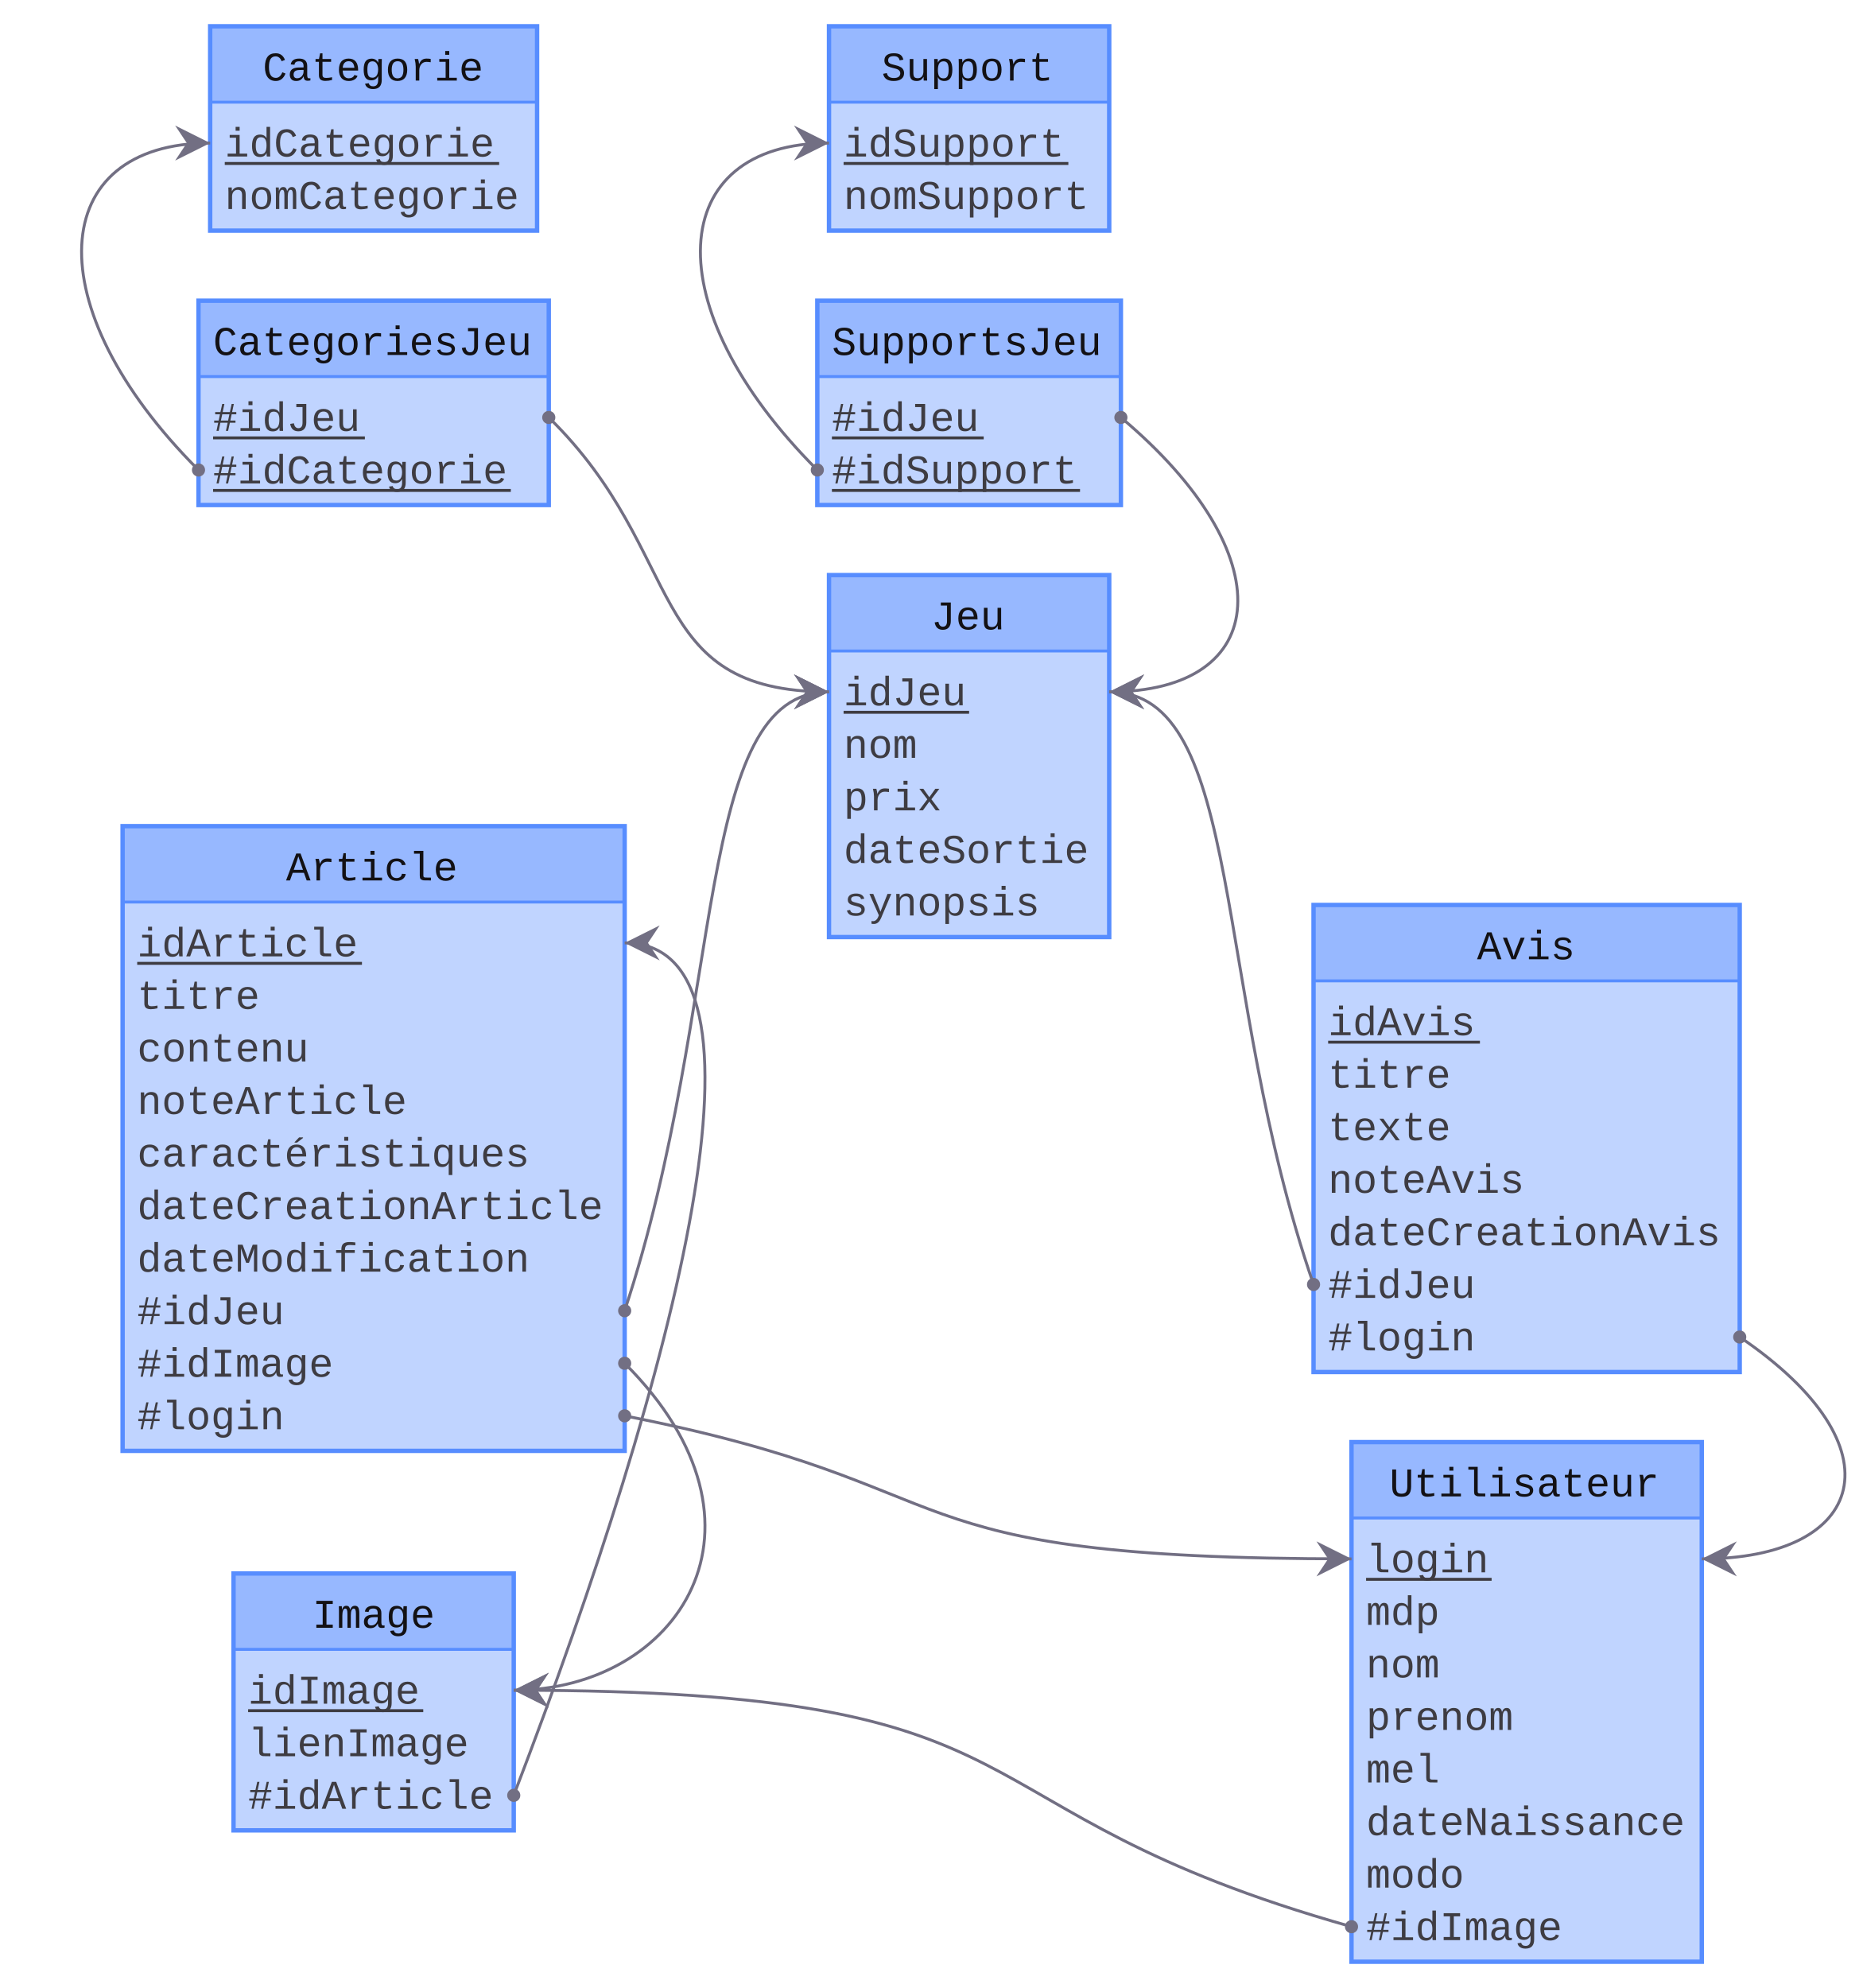
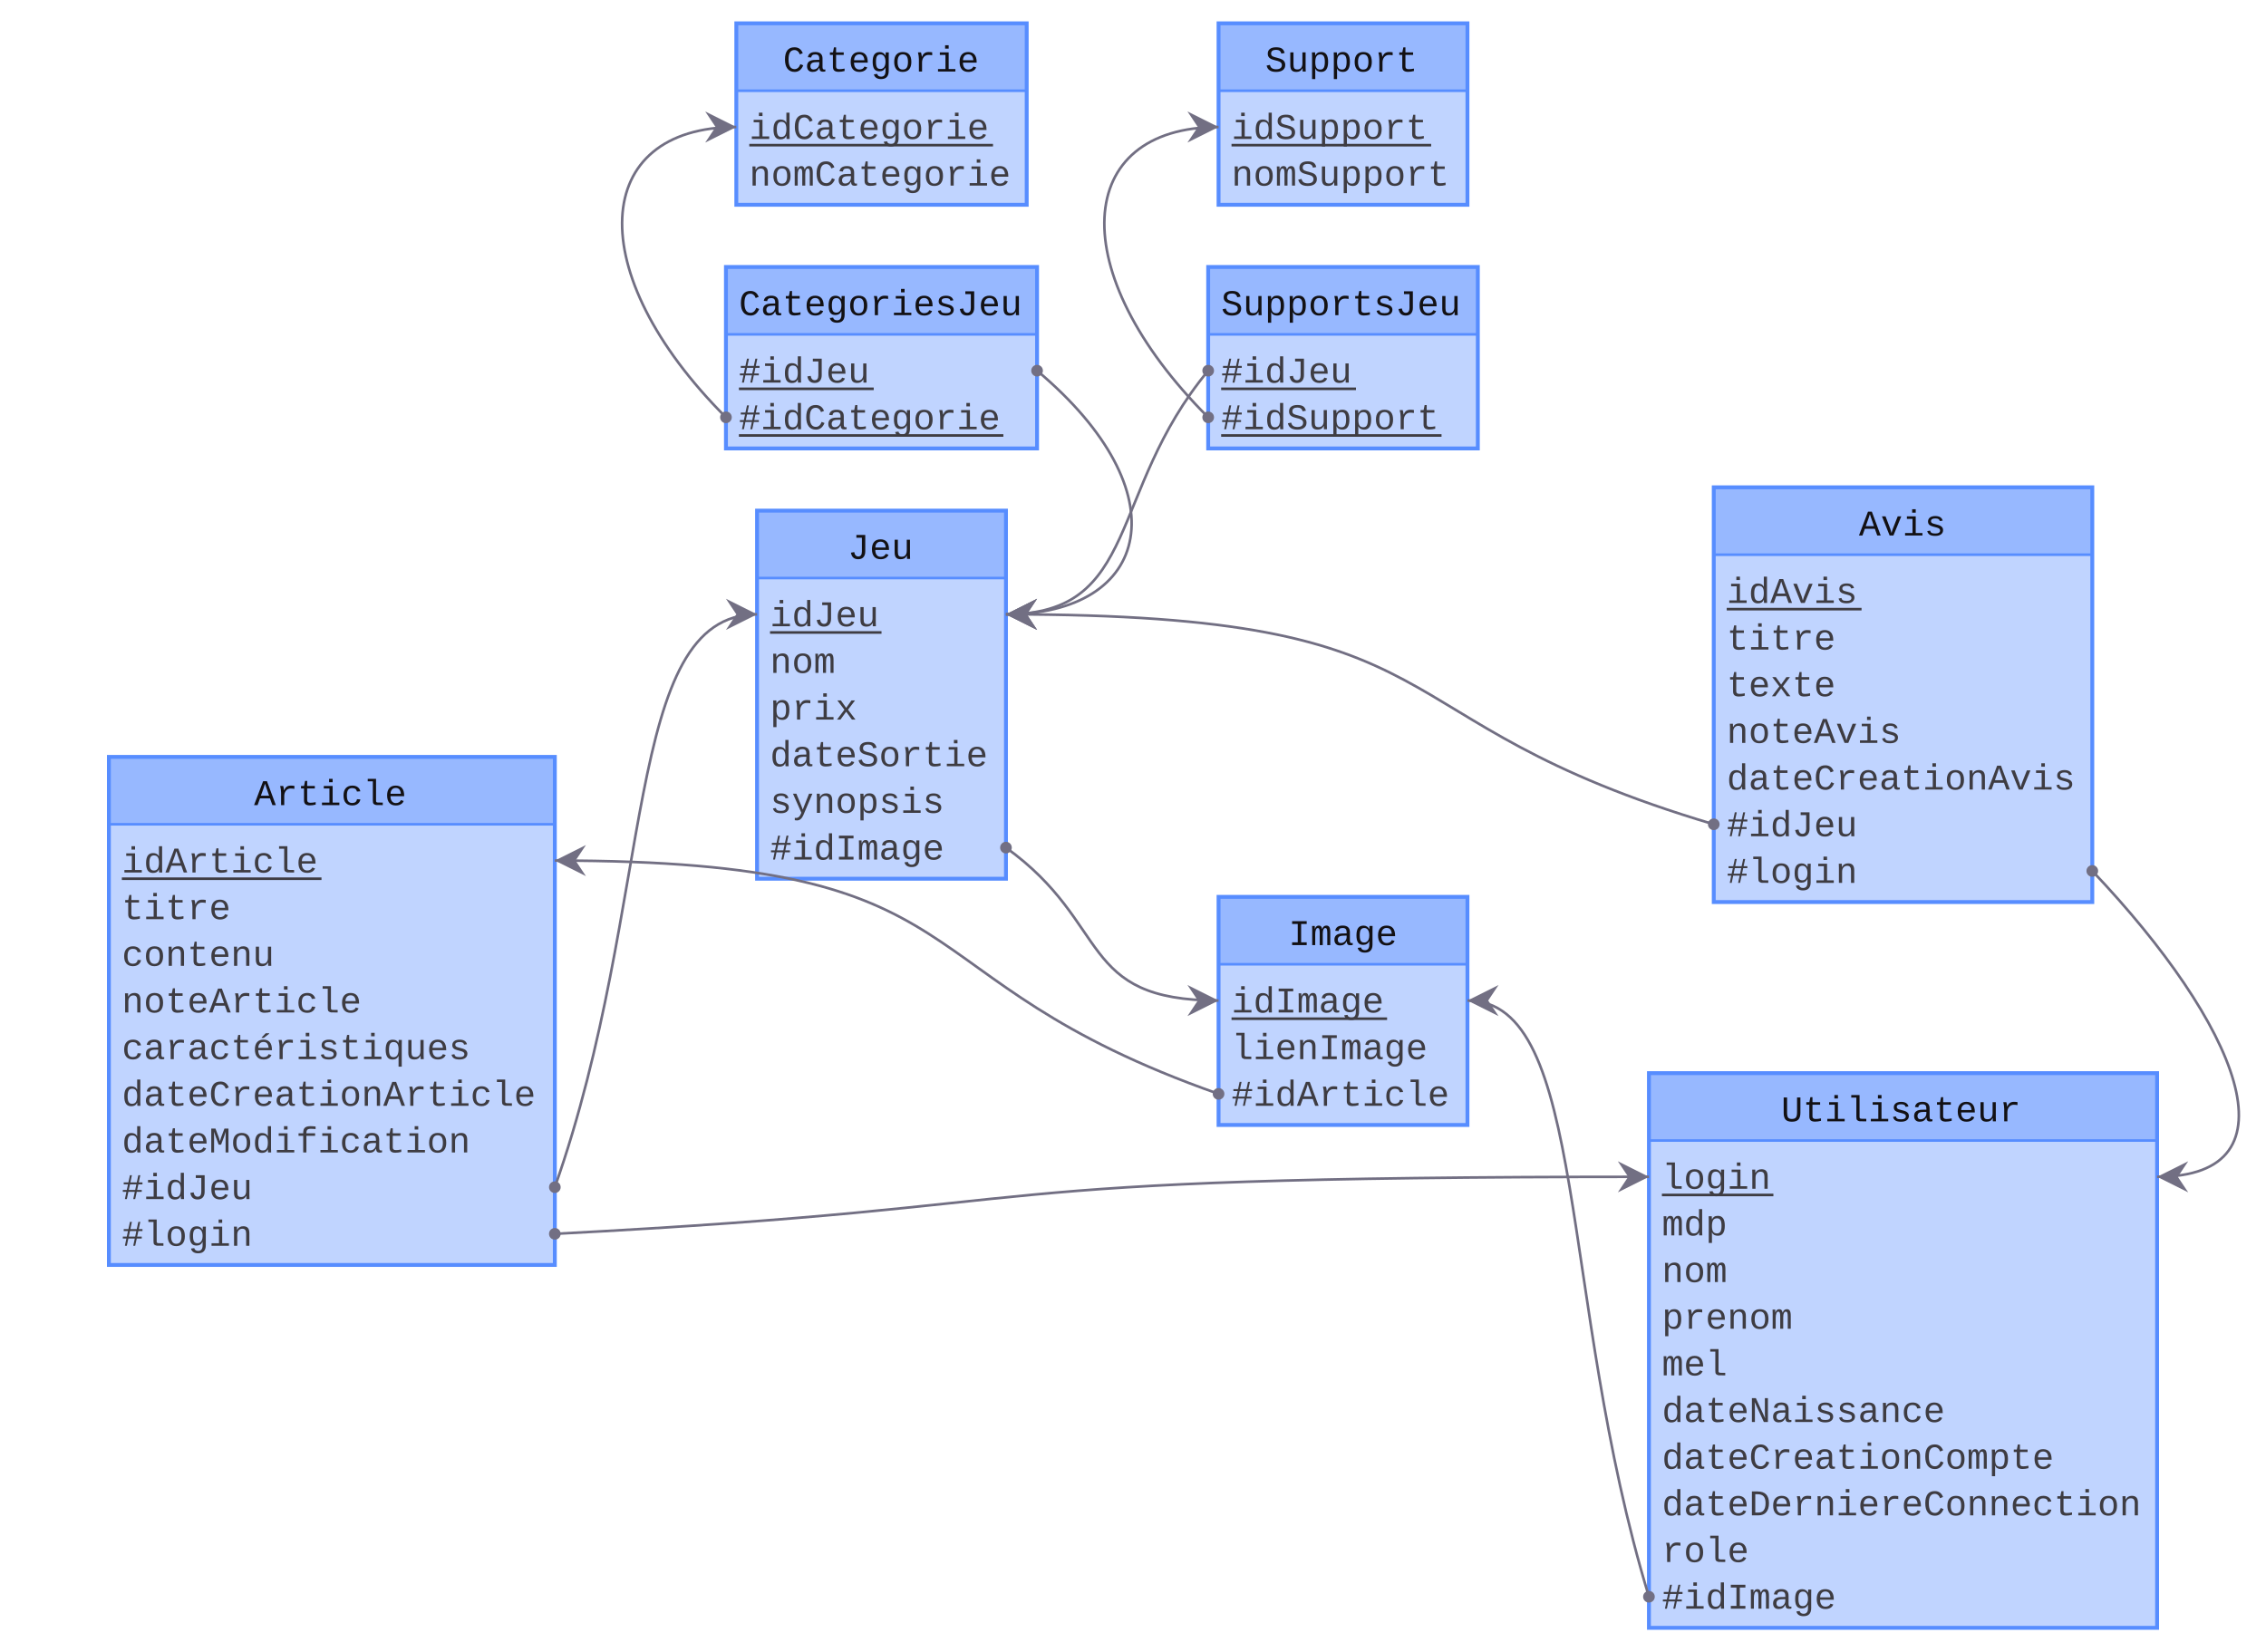
- <svg xmlns="http://www.w3.org/2000/svg" width="638" height="681" viewBox="0 0 638 681">
-   <rect x="0" y="0" width="638" height="681" fill="none" stroke="none" stroke-width="0" />
+ <svg xmlns="http://www.w3.org/2000/svg" width="874" height="637" viewBox="0 0 874 637">
+   <rect x="0" y="0" width="874" height="637" fill="none" stroke="none" stroke-width="0" />
  <g>
    <g>
-       <rect x="72" y="9" width="112" height="26" fill="#97b8ff" stroke="none" stroke-width="0" opacity="1" />
-       <rect x="72" y="35" width="112" height="44" fill="#c0d4ff" stroke="none" stroke-width="0" opacity="1" />
-       <rect x="72" y="9" width="112" height="70" fill="none" stroke="#578dff" stroke-width="1.5" opacity="1" />
-       <line x1="72" y1="35" x2="184" y2="35" stroke="#578dff" stroke-width="1" />
+       <rect x="284" y="9" width="112" height="26" fill="#97b8ff" stroke="none" stroke-width="0" opacity="1" />
+       <rect x="284" y="35" width="112" height="44" fill="#c0d4ff" stroke="none" stroke-width="0" opacity="1" />
+       <rect x="284" y="9" width="112" height="70" fill="none" stroke="#578dff" stroke-width="1.5" opacity="1" />
+       <line x1="284" y1="35" x2="396" y2="35" stroke="#578dff" stroke-width="1" />
    </g>
-     <text x="90" y="27.6" fill="#131114" font-family="Courier New" font-size="14">Categorie</text>
-     <text x="77" y="53.6" fill="#3e3c42" font-family="Courier New" font-size="14">idCategorie</text>
-     <line x1="77" y1="56" x2="171" y2="56" stroke="#3e3c42" stroke-width="1" />
-     <text x="77" y="71.6" fill="#3e3c42" font-family="Courier New" font-size="14">nomCategorie</text>
+     <text x="302" y="27.6" fill="#131114" font-family="Courier New" font-size="14">Categorie</text>
+     <text x="289" y="53.6" fill="#3e3c42" font-family="Courier New" font-size="14">idCategorie</text>
+     <line x1="289" y1="56" x2="383" y2="56" stroke="#3e3c42" stroke-width="1" />
+     <text x="289" y="71.6" fill="#3e3c42" font-family="Courier New" font-size="14">nomCategorie</text>
  </g>
  <g>
    <g>
-       <rect x="284" y="9" width="96" height="26" fill="#97b8ff" stroke="none" stroke-width="0" opacity="1" />
-       <rect x="284" y="35" width="96" height="44" fill="#c0d4ff" stroke="none" stroke-width="0" opacity="1" />
-       <rect x="284" y="9" width="96" height="70" fill="none" stroke="#578dff" stroke-width="1.5" opacity="1" />
-       <line x1="284" y1="35" x2="380" y2="35" stroke="#578dff" stroke-width="1" />
+       <rect x="470" y="9" width="96" height="26" fill="#97b8ff" stroke="none" stroke-width="0" opacity="1" />
+       <rect x="470" y="35" width="96" height="44" fill="#c0d4ff" stroke="none" stroke-width="0" opacity="1" />
+       <rect x="470" y="9" width="96" height="70" fill="none" stroke="#578dff" stroke-width="1.5" opacity="1" />
+       <line x1="470" y1="35" x2="566" y2="35" stroke="#578dff" stroke-width="1" />
    </g>
-     <text x="302" y="27.6" fill="#131114" font-family="Courier New" font-size="14">Support</text>
-     <text x="289" y="53.6" fill="#3e3c42" font-family="Courier New" font-size="14">idSupport</text>
-     <line x1="289" y1="56" x2="366" y2="56" stroke="#3e3c42" stroke-width="1" />
-     <text x="289" y="71.6" fill="#3e3c42" font-family="Courier New" font-size="14">nomSupport</text>
+     <text x="488" y="27.6" fill="#131114" font-family="Courier New" font-size="14">Support</text>
+     <text x="475" y="53.6" fill="#3e3c42" font-family="Courier New" font-size="14">idSupport</text>
+     <line x1="475" y1="56" x2="552" y2="56" stroke="#3e3c42" stroke-width="1" />
+     <text x="475" y="71.6" fill="#3e3c42" font-family="Courier New" font-size="14">nomSupport</text>
  </g>
  <g>
    <g>
-       <rect x="68" y="103" width="120" height="26" fill="#97b8ff" stroke="none" stroke-width="0" opacity="1" />
-       <rect x="68" y="129" width="120" height="44" fill="#c0d4ff" stroke="none" stroke-width="0" opacity="1" />
-       <rect x="68" y="103" width="120" height="70" fill="none" stroke="#578dff" stroke-width="1.5" opacity="1" />
-       <line x1="68" y1="129" x2="188" y2="129" stroke="#578dff" stroke-width="1" />
+       <rect x="280" y="103" width="120" height="26" fill="#97b8ff" stroke="none" stroke-width="0" opacity="1" />
+       <rect x="280" y="129" width="120" height="44" fill="#c0d4ff" stroke="none" stroke-width="0" opacity="1" />
+       <rect x="280" y="103" width="120" height="70" fill="none" stroke="#578dff" stroke-width="1.5" opacity="1" />
+       <line x1="280" y1="129" x2="400" y2="129" stroke="#578dff" stroke-width="1" />
    </g>
-     <text x="73" y="121.6" fill="#131114" font-family="Courier New" font-size="14">CategoriesJeu</text>
-     <text x="73" y="147.6" fill="#3e3c42" font-family="Courier New" font-size="14">#idJeu</text>
-     <line x1="73" y1="150" x2="125" y2="150" stroke="#3e3c42" stroke-width="1" />
-     <text x="73" y="165.6" fill="#3e3c42" font-family="Courier New" font-size="14">#idCategorie</text>
-     <line x1="73" y1="168" x2="175" y2="168" stroke="#3e3c42" stroke-width="1" />
+     <text x="285" y="121.6" fill="#131114" font-family="Courier New" font-size="14">CategoriesJeu</text>
+     <text x="285" y="147.6" fill="#3e3c42" font-family="Courier New" font-size="14">#idJeu</text>
+     <line x1="285" y1="150" x2="337" y2="150" stroke="#3e3c42" stroke-width="1" />
+     <text x="285" y="165.6" fill="#3e3c42" font-family="Courier New" font-size="14">#idCategorie</text>
+     <line x1="285" y1="168" x2="387" y2="168" stroke="#3e3c42" stroke-width="1" />
  </g>
  <g>
    <g>
-       <rect x="280" y="103" width="104" height="26" fill="#97b8ff" stroke="none" stroke-width="0" opacity="1" />
-       <rect x="280" y="129" width="104" height="44" fill="#c0d4ff" stroke="none" stroke-width="0" opacity="1" />
-       <rect x="280" y="103" width="104" height="70" fill="none" stroke="#578dff" stroke-width="1.5" opacity="1" />
-       <line x1="280" y1="129" x2="384" y2="129" stroke="#578dff" stroke-width="1" />
+       <rect x="466" y="103" width="104" height="26" fill="#97b8ff" stroke="none" stroke-width="0" opacity="1" />
+       <rect x="466" y="129" width="104" height="44" fill="#c0d4ff" stroke="none" stroke-width="0" opacity="1" />
+       <rect x="466" y="103" width="104" height="70" fill="none" stroke="#578dff" stroke-width="1.5" opacity="1" />
+       <line x1="466" y1="129" x2="570" y2="129" stroke="#578dff" stroke-width="1" />
    </g>
-     <text x="285" y="121.6" fill="#131114" font-family="Courier New" font-size="14">SupportsJeu</text>
-     <text x="285" y="147.6" fill="#3e3c42" font-family="Courier New" font-size="14">#idJeu</text>
-     <line x1="285" y1="150" x2="337" y2="150" stroke="#3e3c42" stroke-width="1" />
-     <text x="285" y="165.6" fill="#3e3c42" font-family="Courier New" font-size="14">#idSupport</text>
-     <line x1="285" y1="168" x2="370" y2="168" stroke="#3e3c42" stroke-width="1" />
+     <text x="471" y="121.6" fill="#131114" font-family="Courier New" font-size="14">SupportsJeu</text>
+     <text x="471" y="147.6" fill="#3e3c42" font-family="Courier New" font-size="14">#idJeu</text>
+     <line x1="471" y1="150" x2="523" y2="150" stroke="#3e3c42" stroke-width="1" />
+     <text x="471" y="165.6" fill="#3e3c42" font-family="Courier New" font-size="14">#idSupport</text>
+     <line x1="471" y1="168" x2="556" y2="168" stroke="#3e3c42" stroke-width="1" />
  </g>
  <g>
    <g>
-       <rect x="284" y="197" width="96" height="26" fill="#97b8ff" stroke="none" stroke-width="0" opacity="1" />
-       <rect x="284" y="223" width="96" height="98" fill="#c0d4ff" stroke="none" stroke-width="0" opacity="1" />
-       <rect x="284" y="197" width="96" height="124" fill="none" stroke="#578dff" stroke-width="1.5" opacity="1" />
-       <line x1="284" y1="223" x2="380" y2="223" stroke="#578dff" stroke-width="1" />
+       <rect x="292" y="197" width="96" height="26" fill="#97b8ff" stroke="none" stroke-width="0" opacity="1" />
+       <rect x="292" y="223" width="96" height="116" fill="#c0d4ff" stroke="none" stroke-width="0" opacity="1" />
+       <rect x="292" y="197" width="96" height="142" fill="none" stroke="#578dff" stroke-width="1.5" opacity="1" />
+       <line x1="292" y1="223" x2="388" y2="223" stroke="#578dff" stroke-width="1" />
    </g>
-     <text x="319" y="215.6" fill="#131114" font-family="Courier New" font-size="14">Jeu</text>
-     <text x="289" y="241.6" fill="#3e3c42" font-family="Courier New" font-size="14">idJeu</text>
-     <line x1="289" y1="244" x2="332" y2="244" stroke="#3e3c42" stroke-width="1" />
-     <text x="289" y="259.6" fill="#3e3c42" font-family="Courier New" font-size="14">nom</text>
-     <text x="289" y="277.6" fill="#3e3c42" font-family="Courier New" font-size="14">prix</text>
-     <text x="289" y="295.6" fill="#3e3c42" font-family="Courier New" font-size="14">dateSortie</text>
-     <text x="289" y="313.6" fill="#3e3c42" font-family="Courier New" font-size="14">synopsis</text>
+     <text x="327" y="215.6" fill="#131114" font-family="Courier New" font-size="14">Jeu</text>
+     <text x="297" y="241.6" fill="#3e3c42" font-family="Courier New" font-size="14">idJeu</text>
+     <line x1="297" y1="244" x2="340" y2="244" stroke="#3e3c42" stroke-width="1" />
+     <text x="297" y="259.6" fill="#3e3c42" font-family="Courier New" font-size="14">nom</text>
+     <text x="297" y="277.6" fill="#3e3c42" font-family="Courier New" font-size="14">prix</text>
+     <text x="297" y="295.6" fill="#3e3c42" font-family="Courier New" font-size="14">dateSortie</text>
+     <text x="297" y="313.6" fill="#3e3c42" font-family="Courier New" font-size="14">synopsis</text>
+     <text x="297" y="331.6" fill="#3e3c42" font-family="Courier New" font-size="14">#idImage</text>
  </g>
  <g>
    <g>
-       <rect x="42" y="283" width="172" height="26" fill="#97b8ff" stroke="none" stroke-width="0" opacity="1" />
-       <rect x="42" y="309" width="172" height="188" fill="#c0d4ff" stroke="none" stroke-width="0" opacity="1" />
-       <rect x="42" y="283" width="172" height="214" fill="none" stroke="#578dff" stroke-width="1.5" opacity="1" />
-       <line x1="42" y1="309" x2="214" y2="309" stroke="#578dff" stroke-width="1" />
+       <rect x="661" y="188" width="146" height="26" fill="#97b8ff" stroke="none" stroke-width="0" opacity="1" />
+       <rect x="661" y="214" width="146" height="134" fill="#c0d4ff" stroke="none" stroke-width="0" opacity="1" />
+       <rect x="661" y="188" width="146" height="160" fill="none" stroke="#578dff" stroke-width="1.5" opacity="1" />
+       <line x1="661" y1="214" x2="807" y2="214" stroke="#578dff" stroke-width="1" />
    </g>
-     <text x="98" y="301.6" fill="#131114" font-family="Courier New" font-size="14">Article</text>
-     <text x="47" y="327.6" fill="#3e3c42" font-family="Courier New" font-size="14">idArticle</text>
-     <line x1="47" y1="330" x2="124" y2="330" stroke="#3e3c42" stroke-width="1" />
-     <text x="47" y="345.6" fill="#3e3c42" font-family="Courier New" font-size="14">titre</text>
-     <text x="47" y="363.6" fill="#3e3c42" font-family="Courier New" font-size="14">contenu</text>
-     <text x="47" y="381.6" fill="#3e3c42" font-family="Courier New" font-size="14">noteArticle</text>
-     <text x="47" y="399.6" fill="#3e3c42" font-family="Courier New" font-size="14">caractéristiques</text>
-     <text x="47" y="417.6" fill="#3e3c42" font-family="Courier New" font-size="14">dateCreationArticle</text>
-     <text x="47" y="435.6" fill="#3e3c42" font-family="Courier New" font-size="14">dateModification</text>
-     <text x="47" y="453.6" fill="#3e3c42" font-family="Courier New" font-size="14">#idJeu</text>
-     <text x="47" y="471.6" fill="#3e3c42" font-family="Courier New" font-size="14">#idImage</text>
-     <text x="47" y="489.6" fill="#3e3c42" font-family="Courier New" font-size="14">#login</text>
+     <text x="717" y="206.6" fill="#131114" font-family="Courier New" font-size="14">Avis</text>
+     <text x="666" y="232.6" fill="#3e3c42" font-family="Courier New" font-size="14">idAvis</text>
+     <line x1="666" y1="235" x2="718" y2="235" stroke="#3e3c42" stroke-width="1" />
+     <text x="666" y="250.6" fill="#3e3c42" font-family="Courier New" font-size="14">titre</text>
+     <text x="666" y="268.6" fill="#3e3c42" font-family="Courier New" font-size="14">texte</text>
+     <text x="666" y="286.6" fill="#3e3c42" font-family="Courier New" font-size="14">noteAvis</text>
+     <text x="666" y="304.6" fill="#3e3c42" font-family="Courier New" font-size="14">dateCreationAvis</text>
+     <text x="666" y="322.6" fill="#3e3c42" font-family="Courier New" font-size="14">#idJeu</text>
+     <text x="666" y="340.6" fill="#3e3c42" font-family="Courier New" font-size="14">#login</text>
  </g>
  <g>
    <g>
-       <rect x="450" y="310" width="146" height="26" fill="#97b8ff" stroke="none" stroke-width="0" opacity="1" />
-       <rect x="450" y="336" width="146" height="134" fill="#c0d4ff" stroke="none" stroke-width="0" opacity="1" />
-       <rect x="450" y="310" width="146" height="160" fill="none" stroke="#578dff" stroke-width="1.5" opacity="1" />
-       <line x1="450" y1="336" x2="596" y2="336" stroke="#578dff" stroke-width="1" />
+       <rect x="42" y="292" width="172" height="26" fill="#97b8ff" stroke="none" stroke-width="0" opacity="1" />
+       <rect x="42" y="318" width="172" height="170" fill="#c0d4ff" stroke="none" stroke-width="0" opacity="1" />
+       <rect x="42" y="292" width="172" height="196" fill="none" stroke="#578dff" stroke-width="1.5" opacity="1" />
+       <line x1="42" y1="318" x2="214" y2="318" stroke="#578dff" stroke-width="1" />
    </g>
-     <text x="506" y="328.6" fill="#131114" font-family="Courier New" font-size="14">Avis</text>
-     <text x="455" y="354.6" fill="#3e3c42" font-family="Courier New" font-size="14">idAvis</text>
-     <line x1="455" y1="357" x2="507" y2="357" stroke="#3e3c42" stroke-width="1" />
-     <text x="455" y="372.6" fill="#3e3c42" font-family="Courier New" font-size="14">titre</text>
-     <text x="455" y="390.6" fill="#3e3c42" font-family="Courier New" font-size="14">texte</text>
-     <text x="455" y="408.6" fill="#3e3c42" font-family="Courier New" font-size="14">noteAvis</text>
-     <text x="455" y="426.6" fill="#3e3c42" font-family="Courier New" font-size="14">dateCreationAvis</text>
-     <text x="455" y="444.6" fill="#3e3c42" font-family="Courier New" font-size="14">#idJeu</text>
-     <text x="455" y="462.6" fill="#3e3c42" font-family="Courier New" font-size="14">#login</text>
+     <text x="98" y="310.6" fill="#131114" font-family="Courier New" font-size="14">Article</text>
+     <text x="47" y="336.6" fill="#3e3c42" font-family="Courier New" font-size="14">idArticle</text>
+     <line x1="47" y1="339" x2="124" y2="339" stroke="#3e3c42" stroke-width="1" />
+     <text x="47" y="354.6" fill="#3e3c42" font-family="Courier New" font-size="14">titre</text>
+     <text x="47" y="372.6" fill="#3e3c42" font-family="Courier New" font-size="14">contenu</text>
+     <text x="47" y="390.6" fill="#3e3c42" font-family="Courier New" font-size="14">noteArticle</text>
+     <text x="47" y="408.6" fill="#3e3c42" font-family="Courier New" font-size="14">caractéristiques</text>
+     <text x="47" y="426.6" fill="#3e3c42" font-family="Courier New" font-size="14">dateCreationArticle</text>
+     <text x="47" y="444.6" fill="#3e3c42" font-family="Courier New" font-size="14">dateModification</text>
+     <text x="47" y="462.6" fill="#3e3c42" font-family="Courier New" font-size="14">#idJeu</text>
+     <text x="47" y="480.6" fill="#3e3c42" font-family="Courier New" font-size="14">#login</text>
  </g>
  <g>
    <g>
-       <rect x="80" y="539" width="96" height="26" fill="#97b8ff" stroke="none" stroke-width="0" opacity="1" />
-       <rect x="80" y="565" width="96" height="62" fill="#c0d4ff" stroke="none" stroke-width="0" opacity="1" />
-       <rect x="80" y="539" width="96" height="88" fill="none" stroke="#578dff" stroke-width="1.5" opacity="1" />
-       <line x1="80" y1="565" x2="176" y2="565" stroke="#578dff" stroke-width="1" />
+       <rect x="470" y="346" width="96" height="26" fill="#97b8ff" stroke="none" stroke-width="0" opacity="1" />
+       <rect x="470" y="372" width="96" height="62" fill="#c0d4ff" stroke="none" stroke-width="0" opacity="1" />
+       <rect x="470" y="346" width="96" height="88" fill="none" stroke="#578dff" stroke-width="1.5" opacity="1" />
+       <line x1="470" y1="372" x2="566" y2="372" stroke="#578dff" stroke-width="1" />
    </g>
-     <text x="107" y="557.6" fill="#131114" font-family="Courier New" font-size="14">Image</text>
-     <text x="85" y="583.6" fill="#3e3c42" font-family="Courier New" font-size="14">idImage</text>
-     <line x1="85" y1="586" x2="145" y2="586" stroke="#3e3c42" stroke-width="1" />
-     <text x="85" y="601.6" fill="#3e3c42" font-family="Courier New" font-size="14">lienImage</text>
-     <text x="85" y="619.6" fill="#3e3c42" font-family="Courier New" font-size="14">#idArticle</text>
+     <text x="497" y="364.6" fill="#131114" font-family="Courier New" font-size="14">Image</text>
+     <text x="475" y="390.6" fill="#3e3c42" font-family="Courier New" font-size="14">idImage</text>
+     <line x1="475" y1="393" x2="535" y2="393" stroke="#3e3c42" stroke-width="1" />
+     <text x="475" y="408.6" fill="#3e3c42" font-family="Courier New" font-size="14">lienImage</text>
+     <text x="475" y="426.6" fill="#3e3c42" font-family="Courier New" font-size="14">#idArticle</text>
  </g>
  <g>
    <g>
-       <rect x="463" y="494" width="120" height="26" fill="#97b8ff" stroke="none" stroke-width="0" opacity="1" />
-       <rect x="463" y="520" width="120" height="152" fill="#c0d4ff" stroke="none" stroke-width="0" opacity="1" />
-       <rect x="463" y="494" width="120" height="178" fill="none" stroke="#578dff" stroke-width="1.5" opacity="1" />
-       <line x1="463" y1="520" x2="583" y2="520" stroke="#578dff" stroke-width="1" />
+       <rect x="636" y="414" width="196" height="26" fill="#97b8ff" stroke="none" stroke-width="0" opacity="1" />
+       <rect x="636" y="440" width="196" height="188" fill="#c0d4ff" stroke="none" stroke-width="0" opacity="1" />
+       <rect x="636" y="414" width="196" height="214" fill="none" stroke="#578dff" stroke-width="1.5" opacity="1" />
+       <line x1="636" y1="440" x2="832" y2="440" stroke="#578dff" stroke-width="1" />
    </g>
-     <text x="476" y="512.6" fill="#131114" font-family="Courier New" font-size="14">Utilisateur</text>
-     <text x="468" y="538.6" fill="#3e3c42" font-family="Courier New" font-size="14">login</text>
-     <line x1="468" y1="541" x2="511" y2="541" stroke="#3e3c42" stroke-width="1" />
-     <text x="468" y="556.6" fill="#3e3c42" font-family="Courier New" font-size="14">mdp</text>
-     <text x="468" y="574.6" fill="#3e3c42" font-family="Courier New" font-size="14">nom</text>
-     <text x="468" y="592.6" fill="#3e3c42" font-family="Courier New" font-size="14">prenom</text>
-     <text x="468" y="610.6" fill="#3e3c42" font-family="Courier New" font-size="14">mel</text>
-     <text x="468" y="628.6" fill="#3e3c42" font-family="Courier New" font-size="14">dateNaissance</text>
-     <text x="468" y="646.6" fill="#3e3c42" font-family="Courier New" font-size="14">modo</text>
-     <text x="468" y="664.6" fill="#3e3c42" font-family="Courier New" font-size="14">#idImage</text>
+     <text x="687" y="432.6" fill="#131114" font-family="Courier New" font-size="14">Utilisateur</text>
+     <text x="641" y="458.6" fill="#3e3c42" font-family="Courier New" font-size="14">login</text>
+     <line x1="641" y1="461" x2="684" y2="461" stroke="#3e3c42" stroke-width="1" />
+     <text x="641" y="476.6" fill="#3e3c42" font-family="Courier New" font-size="14">mdp</text>
+     <text x="641" y="494.6" fill="#3e3c42" font-family="Courier New" font-size="14">nom</text>
+     <text x="641" y="512.6" fill="#3e3c42" font-family="Courier New" font-size="14">prenom</text>
+     <text x="641" y="530.6" fill="#3e3c42" font-family="Courier New" font-size="14">mel</text>
+     <text x="641" y="548.6" fill="#3e3c42" font-family="Courier New" font-size="14">dateNaissance</text>
+     <text x="641" y="566.6" fill="#3e3c42" font-family="Courier New" font-size="14">dateCreationCompte</text>
+     <text x="641" y="584.6" fill="#3e3c42" font-family="Courier New" font-size="14">dateDerniereConnection</text>
+     <text x="641" y="602.6" fill="#3e3c42" font-family="Courier New" font-size="14">role</text>
+     <text x="641" y="620.6" fill="#3e3c42" font-family="Courier New" font-size="14">#idImage</text>
  </g>
-   <path d="M188 143 C236 190 220 237 284 237" fill="none" stroke="#726f83" stroke-width="1" />
-   <polygon points="284 237 272 243 276 237 272 231" fill="#726f83" stroke-width="0" />
-   <circle cx="188" cy="143" r="1.5" stroke="#726f83" stroke-width="1.5" fill="#726f83" />
-   <path d="M68 161 C12 105 16 49 72 49" fill="none" stroke="#726f83" stroke-width="1" />
-   <polygon points="72 49 60 55 64 49 60 43" fill="#726f83" stroke-width="0" />
-   <circle cx="68" cy="161" r="1.5" stroke="#726f83" stroke-width="1.5" fill="#726f83" />
-   <path d="M384 143 C440 190 436 237 380 237" fill="none" stroke="#726f83" stroke-width="1" />
-   <polygon points="380 237 392 231 388 237 392 243" fill="#726f83" stroke-width="0" />
-   <circle cx="384" cy="143" r="1.5" stroke="#726f83" stroke-width="1.5" fill="#726f83" />
+   <path d="M400 143 C456 190 444 237 388 237" fill="none" stroke="#726f83" stroke-width="1" />
+   <polygon points="388 237 400 231 396 237 400 243" fill="#726f83" stroke-width="0" />
+   <circle cx="400" cy="143" r="1.5" stroke="#726f83" stroke-width="1.5" fill="#726f83" />
  <path d="M280 161 C224 105 228 49 284 49" fill="none" stroke="#726f83" stroke-width="1" />
  <polygon points="284 49 272 55 276 49 272 43" fill="#726f83" stroke-width="0" />
  <circle cx="280" cy="161" r="1.5" stroke="#726f83" stroke-width="1.5" fill="#726f83" />
-   <path d="M214 449 C249 343 237.33 237 284 237" fill="none" stroke="#726f83" stroke-width="1" />
-   <polygon points="284 237 272 243 276 237 272 231" fill="#726f83" stroke-width="0" />
-   <circle cx="214" cy="449" r="1.5" stroke="#726f83" stroke-width="1.5" fill="#726f83" />
-   <path d="M214 467 C270 523 232 579 176 579" fill="none" stroke="#726f83" stroke-width="1" />
-   <polygon points="176 579 188 573 184 579 188 585" fill="#726f83" stroke-width="0" />
-   <circle cx="214" cy="467" r="1.5" stroke="#726f83" stroke-width="1.5" fill="#726f83" />
-   <path d="M214 485 C338.5 509.5 297 534 463 534" fill="none" stroke="#726f83" stroke-width="1" />
-   <polygon points="463 534 451 540 455 534 451 528" fill="#726f83" stroke-width="0" />
-   <circle cx="214" cy="485" r="1.5" stroke="#726f83" stroke-width="1.5" fill="#726f83" />
-   <path d="M450 440 C415 338.5 426.67 237 380 237" fill="none" stroke="#726f83" stroke-width="1" />
-   <polygon points="380 237 392 231 388 237 392 243" fill="#726f83" stroke-width="0" />
-   <circle cx="450" cy="440" r="1.5" stroke="#726f83" stroke-width="1.5" fill="#726f83" />
-   <path d="M596 458 C652 496 639 534 583 534" fill="none" stroke="#726f83" stroke-width="1" />
-   <polygon points="583 534 595 528 591 534 595 540" fill="#726f83" stroke-width="0" />
-   <circle cx="596" cy="458" r="1.5" stroke="#726f83" stroke-width="1.5" fill="#726f83" />
-   <path d="M176 615 C232 469 270 323 214 323" fill="none" stroke="#726f83" stroke-width="1" />
-   <polygon points="214 323 226 317 222 323 226 329" fill="#726f83" stroke-width="0" />
-   <circle cx="176" cy="615" r="1.5" stroke="#726f83" stroke-width="1.5" fill="#726f83" />
-   <path d="M463 660 C319.5 619.5 367.33 579 176 579" fill="none" stroke="#726f83" stroke-width="1" />
-   <polygon points="176 579 188 573 184 579 188 585" fill="#726f83" stroke-width="0" />
-   <circle cx="463" cy="660" r="1.5" stroke="#726f83" stroke-width="1.5" fill="#726f83" />
+   <path d="M466 143 C427 190 440 237 388 237" fill="none" stroke="#726f83" stroke-width="1" />
+   <polygon points="388 237 400 231 396 237 400 243" fill="#726f83" stroke-width="0" />
+   <circle cx="466" cy="143" r="1.5" stroke="#726f83" stroke-width="1.5" fill="#726f83" />
+   <path d="M466 161 C410 105 414 49 470 49" fill="none" stroke="#726f83" stroke-width="1" />
+   <polygon points="470 49 458 55 462 49 458 43" fill="#726f83" stroke-width="0" />
+   <circle cx="466" cy="161" r="1.5" stroke="#726f83" stroke-width="1.5" fill="#726f83" />
+   <path d="M388 327 C429 356.5 415.33 386 470 386" fill="none" stroke="#726f83" stroke-width="1" />
+   <polygon points="470 386 458 392 462 386 458 380" fill="#726f83" stroke-width="0" />
+   <circle cx="388" cy="327" r="1.5" stroke="#726f83" stroke-width="1.5" fill="#726f83" />
+   <path d="M661 318 C524.5 277.5 570 237 388 237" fill="none" stroke="#726f83" stroke-width="1" />
+   <polygon points="388 237 400 231 396 237 400 243" fill="#726f83" stroke-width="0" />
+   <circle cx="661" cy="318" r="1.5" stroke="#726f83" stroke-width="1.5" fill="#726f83" />
+   <path d="M807 336 C863 395 888 454 832 454" fill="none" stroke="#726f83" stroke-width="1" />
+   <polygon points="832 454 844 448 840 454 844 460" fill="#726f83" stroke-width="0" />
+   <circle cx="807" cy="336" r="1.5" stroke="#726f83" stroke-width="1.5" fill="#726f83" />
+   <path d="M214 458 C253 347.5 240 237 292 237" fill="none" stroke="#726f83" stroke-width="1" />
+   <polygon points="292 237 280 243 284 237 280 231" fill="#726f83" stroke-width="0" />
+   <circle cx="214" cy="458" r="1.5" stroke="#726f83" stroke-width="1.5" fill="#726f83" />
+   <path d="M214 476 C425 465 354.67 454 636 454" fill="none" stroke="#726f83" stroke-width="1" />
+   <polygon points="636 454 624 460 628 454 624 448" fill="#726f83" stroke-width="0" />
+   <circle cx="214" cy="476" r="1.5" stroke="#726f83" stroke-width="1.5" fill="#726f83" />
+   <path d="M470 422 C342 377 384.67 332 214 332" fill="none" stroke="#726f83" stroke-width="1" />
+   <polygon points="214 332 226 326 222 332 226 338" fill="#726f83" stroke-width="0" />
+   <circle cx="470" cy="422" r="1.5" stroke="#726f83" stroke-width="1.5" fill="#726f83" />
+   <path d="M636 616 C601 501 612.67 386 566 386" fill="none" stroke="#726f83" stroke-width="1" />
+   <polygon points="566 386 578 380 574 386 578 392" fill="#726f83" stroke-width="0" />
+   <circle cx="636" cy="616" r="1.5" stroke="#726f83" stroke-width="1.5" fill="#726f83" />
</svg>
